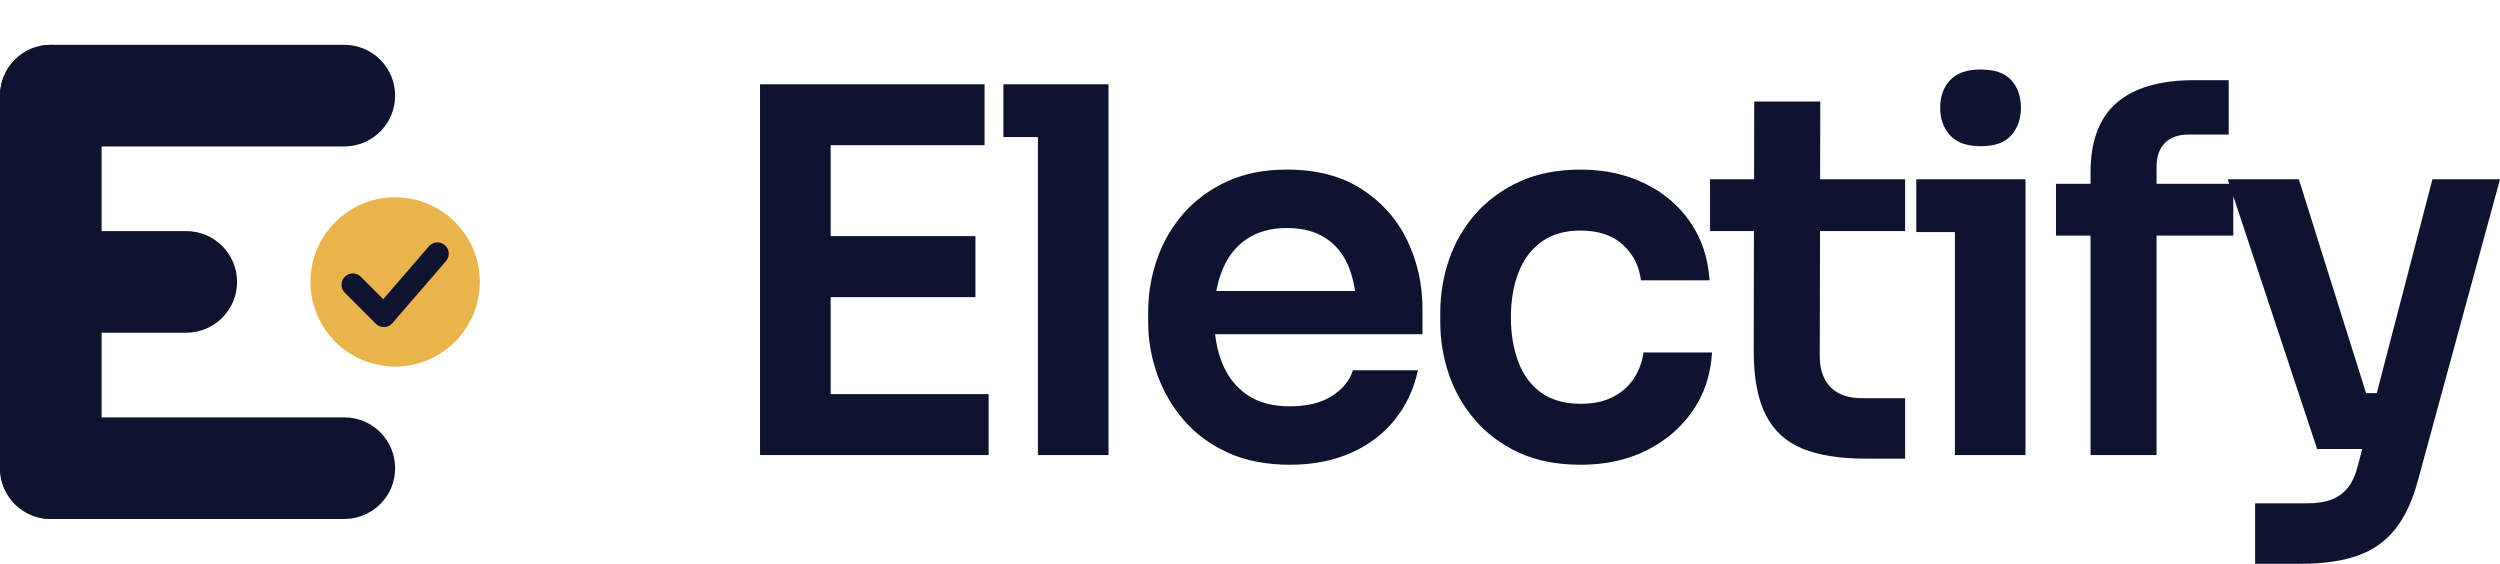
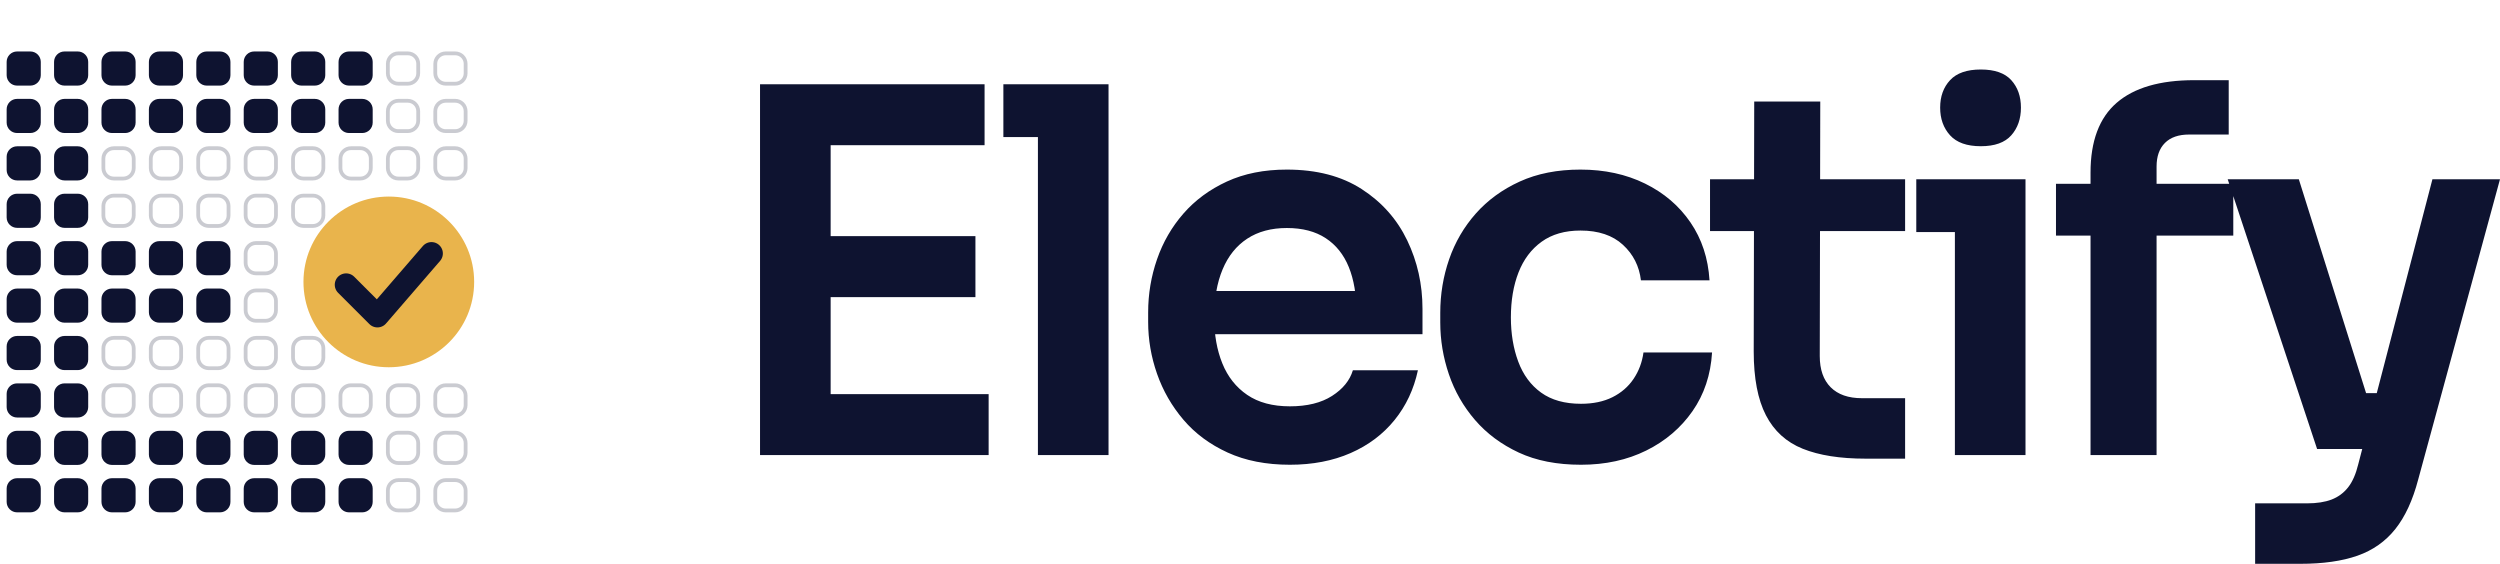
<svg xmlns="http://www.w3.org/2000/svg" viewBox="18 10.058 442.895 99.884" width="649.58" height="146.496" role="img" aria-label="Electify">
-   <rect x="18" y="18" width="18" height="84" rx="9" fill="#0E1330" />
-   <rect x="18" y="18" width="70" height="18" rx="9" fill="#0E1330" />
-   <rect x="18" y="84" width="70" height="18" rx="9" fill="#0E1330" />
-   <rect x="18" y="51" width="42" height="18" rx="9" fill="#0E1330" />
-   <circle cx="88" cy="60" r="15" fill="#E9B44C" />
-   <path d="M80.5 60.5L86 66L95.5 55" fill="none" stroke="#0E1330" stroke-width="4" stroke-linecap="round" stroke-linejoin="round" />
+   <g data-mark="seats" data-detail="fine" data-ink="#0E1330" data-gold="#E9B44C" data-check="#0E1330">
+     <g transform="translate(18 18) scale(0.84)">
+       <rect x="1.4" y="1.4" width="7.2" height="7.2" rx="2.2" fill="#0E1330" />
+       <rect x="11.4" y="1.4" width="7.2" height="7.2" rx="2.2" fill="#0E1330" />
+       <rect x="21.4" y="1.4" width="7.2" height="7.2" rx="2.2" fill="#0E1330" />
+       <rect x="31.4" y="1.4" width="7.2" height="7.2" rx="2.2" fill="#0E1330" />
+       <rect x="41.4" y="1.4" width="7.2" height="7.2" rx="2.2" fill="#0E1330" />
+       <rect x="51.4" y="1.4" width="7.2" height="7.2" rx="2.2" fill="#0E1330" />
+       <rect x="61.4" y="1.4" width="7.2" height="7.2" rx="2.2" fill="#0E1330" />
+       <rect x="71.4" y="1.4" width="7.2" height="7.2" rx="2.2" fill="#0E1330" />
+       <rect x="81.8" y="1.8" width="6.4" height="6.4" rx="2.2" fill="none" stroke="#0E1330" stroke-opacity="0.22" stroke-width="0.8" />
+       <rect x="91.8" y="1.8" width="6.4" height="6.4" rx="2.2" fill="none" stroke="#0E1330" stroke-opacity="0.22" stroke-width="0.8" />
+       <rect x="1.4" y="11.4" width="7.2" height="7.2" rx="2.2" fill="#0E1330" />
+       <rect x="11.4" y="11.4" width="7.2" height="7.2" rx="2.2" fill="#0E1330" />
+       <rect x="21.4" y="11.4" width="7.2" height="7.2" rx="2.2" fill="#0E1330" />
+       <rect x="31.4" y="11.4" width="7.2" height="7.2" rx="2.2" fill="#0E1330" />
+       <rect x="41.4" y="11.4" width="7.2" height="7.2" rx="2.2" fill="#0E1330" />
+       <rect x="51.4" y="11.4" width="7.2" height="7.2" rx="2.2" fill="#0E1330" />
+       <rect x="61.4" y="11.4" width="7.2" height="7.2" rx="2.2" fill="#0E1330" />
+       <rect x="71.4" y="11.4" width="7.2" height="7.2" rx="2.2" fill="#0E1330" />
+       <rect x="81.8" y="11.8" width="6.4" height="6.4" rx="2.2" fill="none" stroke="#0E1330" stroke-opacity="0.22" stroke-width="0.8" />
+       <rect x="91.8" y="11.8" width="6.4" height="6.4" rx="2.2" fill="none" stroke="#0E1330" stroke-opacity="0.22" stroke-width="0.8" />
+       <rect x="1.4" y="21.4" width="7.2" height="7.2" rx="2.2" fill="#0E1330" />
+       <rect x="11.4" y="21.4" width="7.2" height="7.2" rx="2.2" fill="#0E1330" />
+       <rect x="21.8" y="21.8" width="6.4" height="6.4" rx="2.2" fill="none" stroke="#0E1330" stroke-opacity="0.22" stroke-width="0.8" />
+       <rect x="31.8" y="21.8" width="6.4" height="6.4" rx="2.2" fill="none" stroke="#0E1330" stroke-opacity="0.22" stroke-width="0.8" />
+       <rect x="41.8" y="21.8" width="6.4" height="6.4" rx="2.2" fill="none" stroke="#0E1330" stroke-opacity="0.22" stroke-width="0.8" />
+       <rect x="51.8" y="21.8" width="6.4" height="6.4" rx="2.2" fill="none" stroke="#0E1330" stroke-opacity="0.22" stroke-width="0.8" />
+       <rect x="61.8" y="21.8" width="6.4" height="6.4" rx="2.2" fill="none" stroke="#0E1330" stroke-opacity="0.22" stroke-width="0.8" />
+       <rect x="71.8" y="21.8" width="6.4" height="6.4" rx="2.2" fill="none" stroke="#0E1330" stroke-opacity="0.22" stroke-width="0.8" />
+       <rect x="81.8" y="21.8" width="6.4" height="6.4" rx="2.2" fill="none" stroke="#0E1330" stroke-opacity="0.22" stroke-width="0.8" />
+       <rect x="91.8" y="21.8" width="6.4" height="6.4" rx="2.2" fill="none" stroke="#0E1330" stroke-opacity="0.22" stroke-width="0.8" />
+       <rect x="1.4" y="31.4" width="7.2" height="7.2" rx="2.2" fill="#0E1330" />
+       <rect x="11.4" y="31.4" width="7.2" height="7.2" rx="2.2" fill="#0E1330" />
+       <rect x="21.8" y="31.8" width="6.4" height="6.4" rx="2.2" fill="none" stroke="#0E1330" stroke-opacity="0.22" stroke-width="0.8" />
+       <rect x="31.8" y="31.8" width="6.4" height="6.4" rx="2.2" fill="none" stroke="#0E1330" stroke-opacity="0.22" stroke-width="0.8" />
+       <rect x="41.8" y="31.8" width="6.4" height="6.4" rx="2.2" fill="none" stroke="#0E1330" stroke-opacity="0.22" stroke-width="0.8" />
+       <rect x="51.8" y="31.8" width="6.4" height="6.4" rx="2.2" fill="none" stroke="#0E1330" stroke-opacity="0.22" stroke-width="0.8" />
+       <rect x="61.8" y="31.8" width="6.4" height="6.4" rx="2.2" fill="none" stroke="#0E1330" stroke-opacity="0.22" stroke-width="0.8" />
+       <rect x="1.4" y="41.4" width="7.2" height="7.2" rx="2.2" fill="#0E1330" />
+       <rect x="11.4" y="41.4" width="7.2" height="7.2" rx="2.2" fill="#0E1330" />
+       <rect x="21.4" y="41.4" width="7.2" height="7.2" rx="2.2" fill="#0E1330" />
+       <rect x="31.4" y="41.4" width="7.2" height="7.2" rx="2.2" fill="#0E1330" />
+       <rect x="41.4" y="41.4" width="7.2" height="7.2" rx="2.2" fill="#0E1330" />
+       <rect x="51.8" y="41.8" width="6.4" height="6.4" rx="2.2" fill="none" stroke="#0E1330" stroke-opacity="0.22" stroke-width="0.8" />
+       <rect x="1.4" y="51.4" width="7.2" height="7.2" rx="2.2" fill="#0E1330" />
+       <rect x="11.4" y="51.4" width="7.2" height="7.2" rx="2.2" fill="#0E1330" />
+       <rect x="21.4" y="51.4" width="7.2" height="7.2" rx="2.2" fill="#0E1330" />
+       <rect x="31.4" y="51.4" width="7.2" height="7.2" rx="2.2" fill="#0E1330" />
+       <rect x="41.4" y="51.4" width="7.2" height="7.2" rx="2.2" fill="#0E1330" />
+       <rect x="51.8" y="51.8" width="6.4" height="6.4" rx="2.2" fill="none" stroke="#0E1330" stroke-opacity="0.22" stroke-width="0.8" />
+       <rect x="1.4" y="61.4" width="7.2" height="7.2" rx="2.2" fill="#0E1330" />
+       <rect x="11.4" y="61.4" width="7.2" height="7.2" rx="2.2" fill="#0E1330" />
+       <rect x="21.8" y="61.8" width="6.4" height="6.4" rx="2.2" fill="none" stroke="#0E1330" stroke-opacity="0.22" stroke-width="0.8" />
+       <rect x="31.8" y="61.8" width="6.4" height="6.4" rx="2.2" fill="none" stroke="#0E1330" stroke-opacity="0.22" stroke-width="0.8" />
+       <rect x="41.8" y="61.8" width="6.4" height="6.4" rx="2.2" fill="none" stroke="#0E1330" stroke-opacity="0.22" stroke-width="0.8" />
+       <rect x="51.8" y="61.8" width="6.4" height="6.4" rx="2.2" fill="none" stroke="#0E1330" stroke-opacity="0.22" stroke-width="0.8" />
+       <rect x="61.8" y="61.8" width="6.4" height="6.4" rx="2.2" fill="none" stroke="#0E1330" stroke-opacity="0.22" stroke-width="0.8" />
+       <rect x="1.4" y="71.4" width="7.2" height="7.2" rx="2.2" fill="#0E1330" />
+       <rect x="11.4" y="71.4" width="7.2" height="7.2" rx="2.2" fill="#0E1330" />
+       <rect x="21.8" y="71.8" width="6.4" height="6.4" rx="2.2" fill="none" stroke="#0E1330" stroke-opacity="0.22" stroke-width="0.8" />
+       <rect x="31.8" y="71.8" width="6.4" height="6.4" rx="2.2" fill="none" stroke="#0E1330" stroke-opacity="0.22" stroke-width="0.8" />
+       <rect x="41.8" y="71.8" width="6.4" height="6.4" rx="2.2" fill="none" stroke="#0E1330" stroke-opacity="0.22" stroke-width="0.8" />
+       <rect x="51.8" y="71.8" width="6.4" height="6.4" rx="2.2" fill="none" stroke="#0E1330" stroke-opacity="0.22" stroke-width="0.8" />
+       <rect x="61.8" y="71.8" width="6.4" height="6.4" rx="2.2" fill="none" stroke="#0E1330" stroke-opacity="0.22" stroke-width="0.8" />
+       <rect x="71.8" y="71.8" width="6.4" height="6.4" rx="2.2" fill="none" stroke="#0E1330" stroke-opacity="0.22" stroke-width="0.8" />
+       <rect x="81.8" y="71.8" width="6.4" height="6.4" rx="2.2" fill="none" stroke="#0E1330" stroke-opacity="0.22" stroke-width="0.8" />
+       <rect x="91.8" y="71.8" width="6.4" height="6.4" rx="2.2" fill="none" stroke="#0E1330" stroke-opacity="0.22" stroke-width="0.8" />
+       <rect x="1.4" y="81.4" width="7.2" height="7.2" rx="2.2" fill="#0E1330" />
+       <rect x="11.4" y="81.4" width="7.2" height="7.2" rx="2.2" fill="#0E1330" />
+       <rect x="21.4" y="81.4" width="7.2" height="7.2" rx="2.2" fill="#0E1330" />
+       <rect x="31.4" y="81.4" width="7.2" height="7.2" rx="2.2" fill="#0E1330" />
+       <rect x="41.4" y="81.4" width="7.2" height="7.2" rx="2.2" fill="#0E1330" />
+       <rect x="51.4" y="81.4" width="7.2" height="7.2" rx="2.2" fill="#0E1330" />
+       <rect x="61.4" y="81.4" width="7.2" height="7.2" rx="2.2" fill="#0E1330" />
+       <rect x="71.4" y="81.4" width="7.2" height="7.2" rx="2.2" fill="#0E1330" />
+       <rect x="81.8" y="81.8" width="6.4" height="6.4" rx="2.2" fill="none" stroke="#0E1330" stroke-opacity="0.22" stroke-width="0.8" />
+       <rect x="91.8" y="81.8" width="6.4" height="6.4" rx="2.2" fill="none" stroke="#0E1330" stroke-opacity="0.22" stroke-width="0.8" />
+       <rect x="1.4" y="91.4" width="7.2" height="7.2" rx="2.2" fill="#0E1330" />
+       <rect x="11.4" y="91.4" width="7.2" height="7.2" rx="2.2" fill="#0E1330" />
+       <rect x="21.4" y="91.4" width="7.2" height="7.2" rx="2.2" fill="#0E1330" />
+       <rect x="31.4" y="91.4" width="7.2" height="7.2" rx="2.2" fill="#0E1330" />
+       <rect x="41.4" y="91.4" width="7.2" height="7.2" rx="2.2" fill="#0E1330" />
+       <rect x="51.4" y="91.4" width="7.2" height="7.2" rx="2.2" fill="#0E1330" />
+       <rect x="61.4" y="91.4" width="7.2" height="7.2" rx="2.2" fill="#0E1330" />
+       <rect x="71.4" y="91.4" width="7.2" height="7.2" rx="2.2" fill="#0E1330" />
+       <rect x="81.8" y="91.8" width="6.4" height="6.4" rx="2.2" fill="none" stroke="#0E1330" stroke-opacity="0.22" stroke-width="0.8" />
+       <rect x="91.8" y="91.8" width="6.4" height="6.4" rx="2.2" fill="none" stroke="#0E1330" stroke-opacity="0.22" stroke-width="0.8" />
+       <circle cx="82" cy="50" r="18" fill="#E9B44C" />
+       <path d="M73 50.6L79.6 57.2L91 44" fill="none" stroke="#0E1330" stroke-width="4.8" stroke-linecap="round" stroke-linejoin="round" />
+     </g>
+   </g>
  <path d="M152.645 90.682V24.982H165.155V90.682ZM163.355 90.682V79.882H193.145V90.682ZM163.355 62.692V51.892H190.805V62.692ZM163.355 35.782V24.982H192.425V35.782ZM201.875 90.682V24.982H214.385V90.682ZM195.755 34.342V24.982H214.385V34.342ZM246.515 92.392Q240.215 92.392 235.49 90.232Q230.765 88.072 227.66 84.427Q224.555 80.782 222.98 76.282Q221.405 71.782 221.405 67.102V65.392Q221.405 60.532 222.98 55.987Q224.555 51.442 227.66 47.887Q230.765 44.332 235.355 42.217Q239.945 40.102 245.975 40.102Q253.895 40.102 259.25 43.567Q264.605 47.032 267.305 52.657Q270.005 58.282 270.005 64.762V69.262H226.715V61.612H262.175L258.305 65.392Q258.305 60.712 256.955 57.382Q255.605 54.052 252.86 52.252Q250.115 50.452 245.975 50.452Q241.835 50.452 238.955 52.342Q236.075 54.232 234.59 57.787Q233.105 61.342 233.105 66.292Q233.105 70.882 234.545 74.437Q235.985 77.992 238.955 80.017Q241.925 82.042 246.515 82.042Q251.105 82.042 253.985 80.197Q256.865 78.352 257.675 75.652H269.195Q268.115 80.692 265.055 84.472Q261.995 88.252 257.27 90.322Q252.545 92.392 246.515 92.392ZM298.085 92.392Q291.695 92.392 287.06 90.232Q282.425 88.072 279.32 84.472Q276.215 80.872 274.685 76.372Q273.155 71.872 273.155 67.192V65.482Q273.155 60.532 274.73 55.987Q276.305 51.442 279.455 47.887Q282.605 44.332 287.24 42.217Q291.875 40.102 297.995 40.102Q304.385 40.102 309.425 42.577Q314.465 45.052 317.48 49.462Q320.495 53.872 320.855 59.722H308.705Q308.255 55.942 305.51 53.422Q302.765 50.902 297.995 50.902Q293.855 50.902 291.11 52.882Q288.365 54.862 287.015 58.327Q285.665 61.792 285.665 66.292Q285.665 70.612 286.97 74.122Q288.275 77.632 291.02 79.612Q293.765 81.592 298.085 81.592Q301.325 81.592 303.665 80.422Q306.005 79.252 307.4 77.182Q308.795 75.112 309.155 72.502H321.305Q320.945 78.442 317.84 82.897Q314.735 87.352 309.65 89.872Q304.565 92.392 298.085 92.392ZM348.485 91.312Q341.735 91.312 337.37 89.557Q333.005 87.802 330.845 83.617Q328.685 79.432 328.685 72.322L328.775 28.042H340.475L340.385 73.132Q340.385 76.732 342.32 78.667Q344.255 80.602 347.855 80.602H355.505V91.312ZM320.945 50.992V41.812H355.505V50.992ZM364.325 90.682V41.812H376.835V90.682ZM357.485 51.172V41.812H376.835V51.172ZM368.915 35.962Q365.225 35.962 363.47 34.027Q361.715 32.092 361.715 29.122Q361.715 26.152 363.47 24.262Q365.225 22.372 368.915 22.372Q372.605 22.372 374.315 24.262Q376.025 26.152 376.025 29.122Q376.025 32.092 374.315 34.027Q372.605 35.962 368.915 35.962ZM388.355 90.682V40.642Q388.355 32.272 392.99 28.267Q397.625 24.262 406.715 24.262H412.835V33.892H405.815Q403.025 33.892 401.54 35.377Q400.055 36.862 400.055 39.562V90.682ZM382.235 51.802V42.622H413.645V51.802ZM417.515 109.942V99.232H426.695Q429.305 99.232 431.06 98.557Q432.815 97.882 433.985 96.397Q435.155 94.912 435.785 92.302L448.925 41.812H460.895L446.405 95.002Q444.965 100.492 442.355 103.777Q439.745 107.062 435.65 108.502Q431.555 109.942 425.525 109.942ZM432.725 89.602V79.702H443.165V89.602ZM428.495 89.602 412.655 41.812H425.255L440.285 89.602Z" fill="#0E1330" />
</svg>
